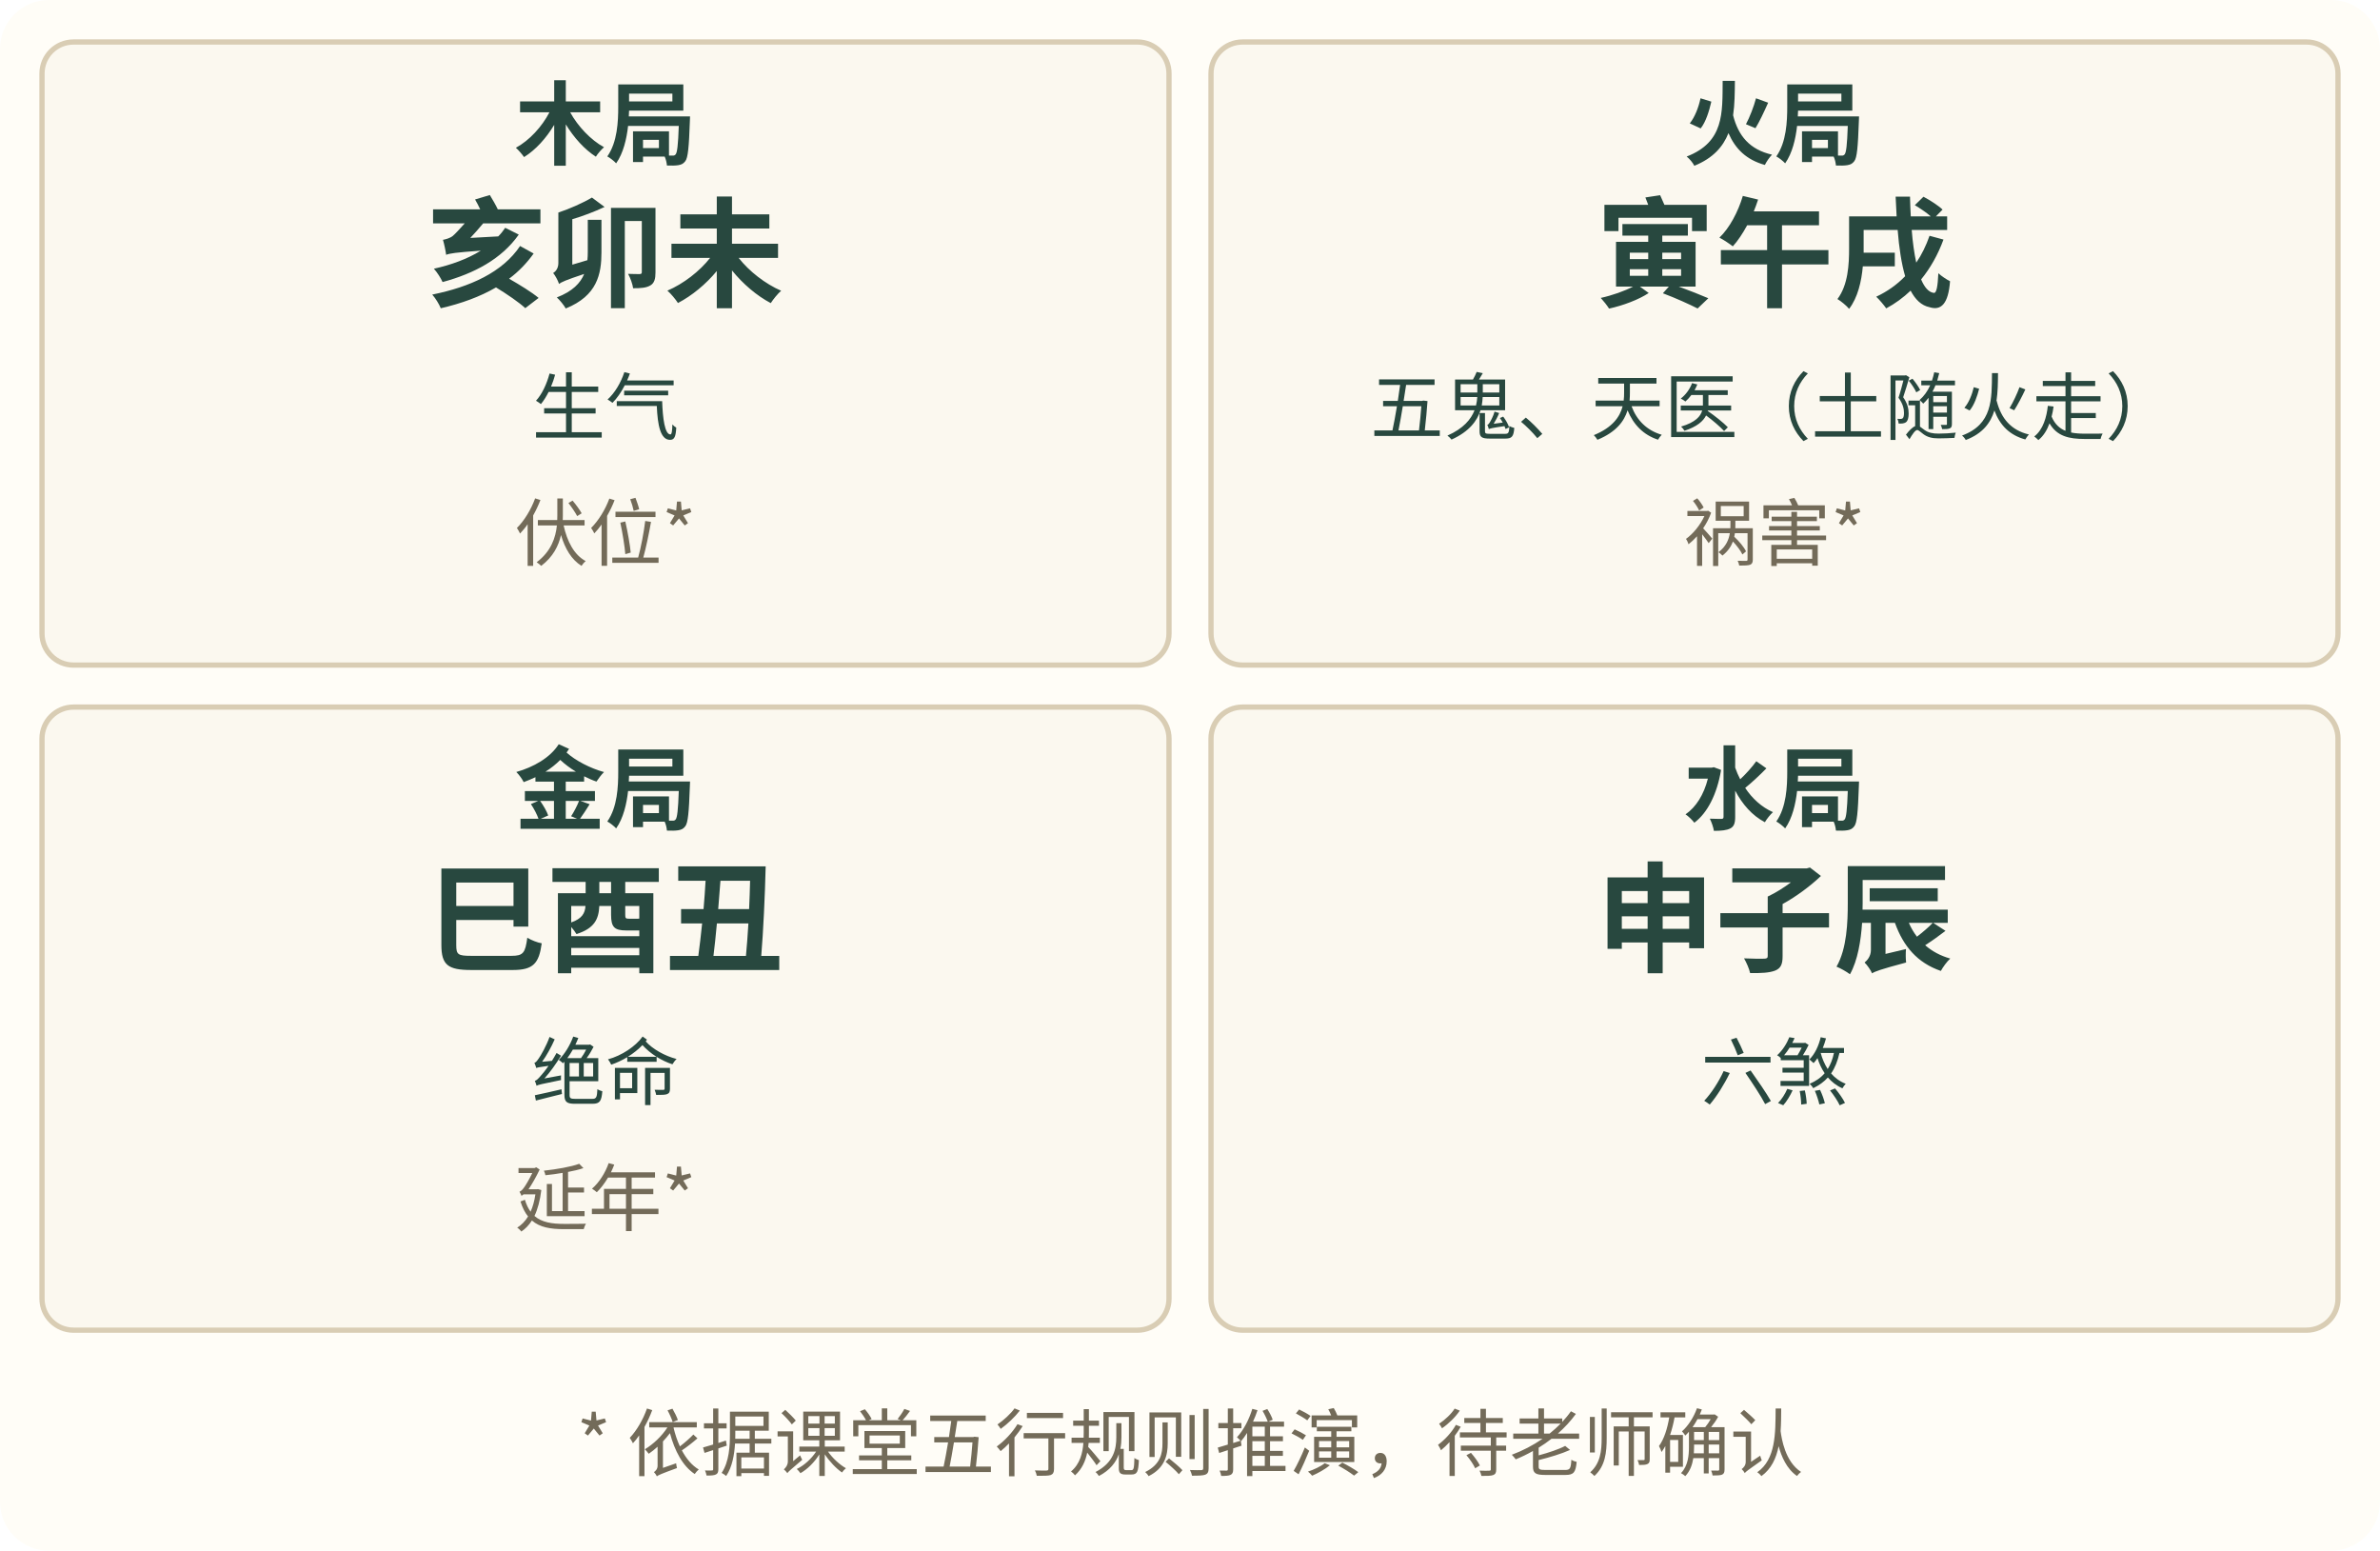
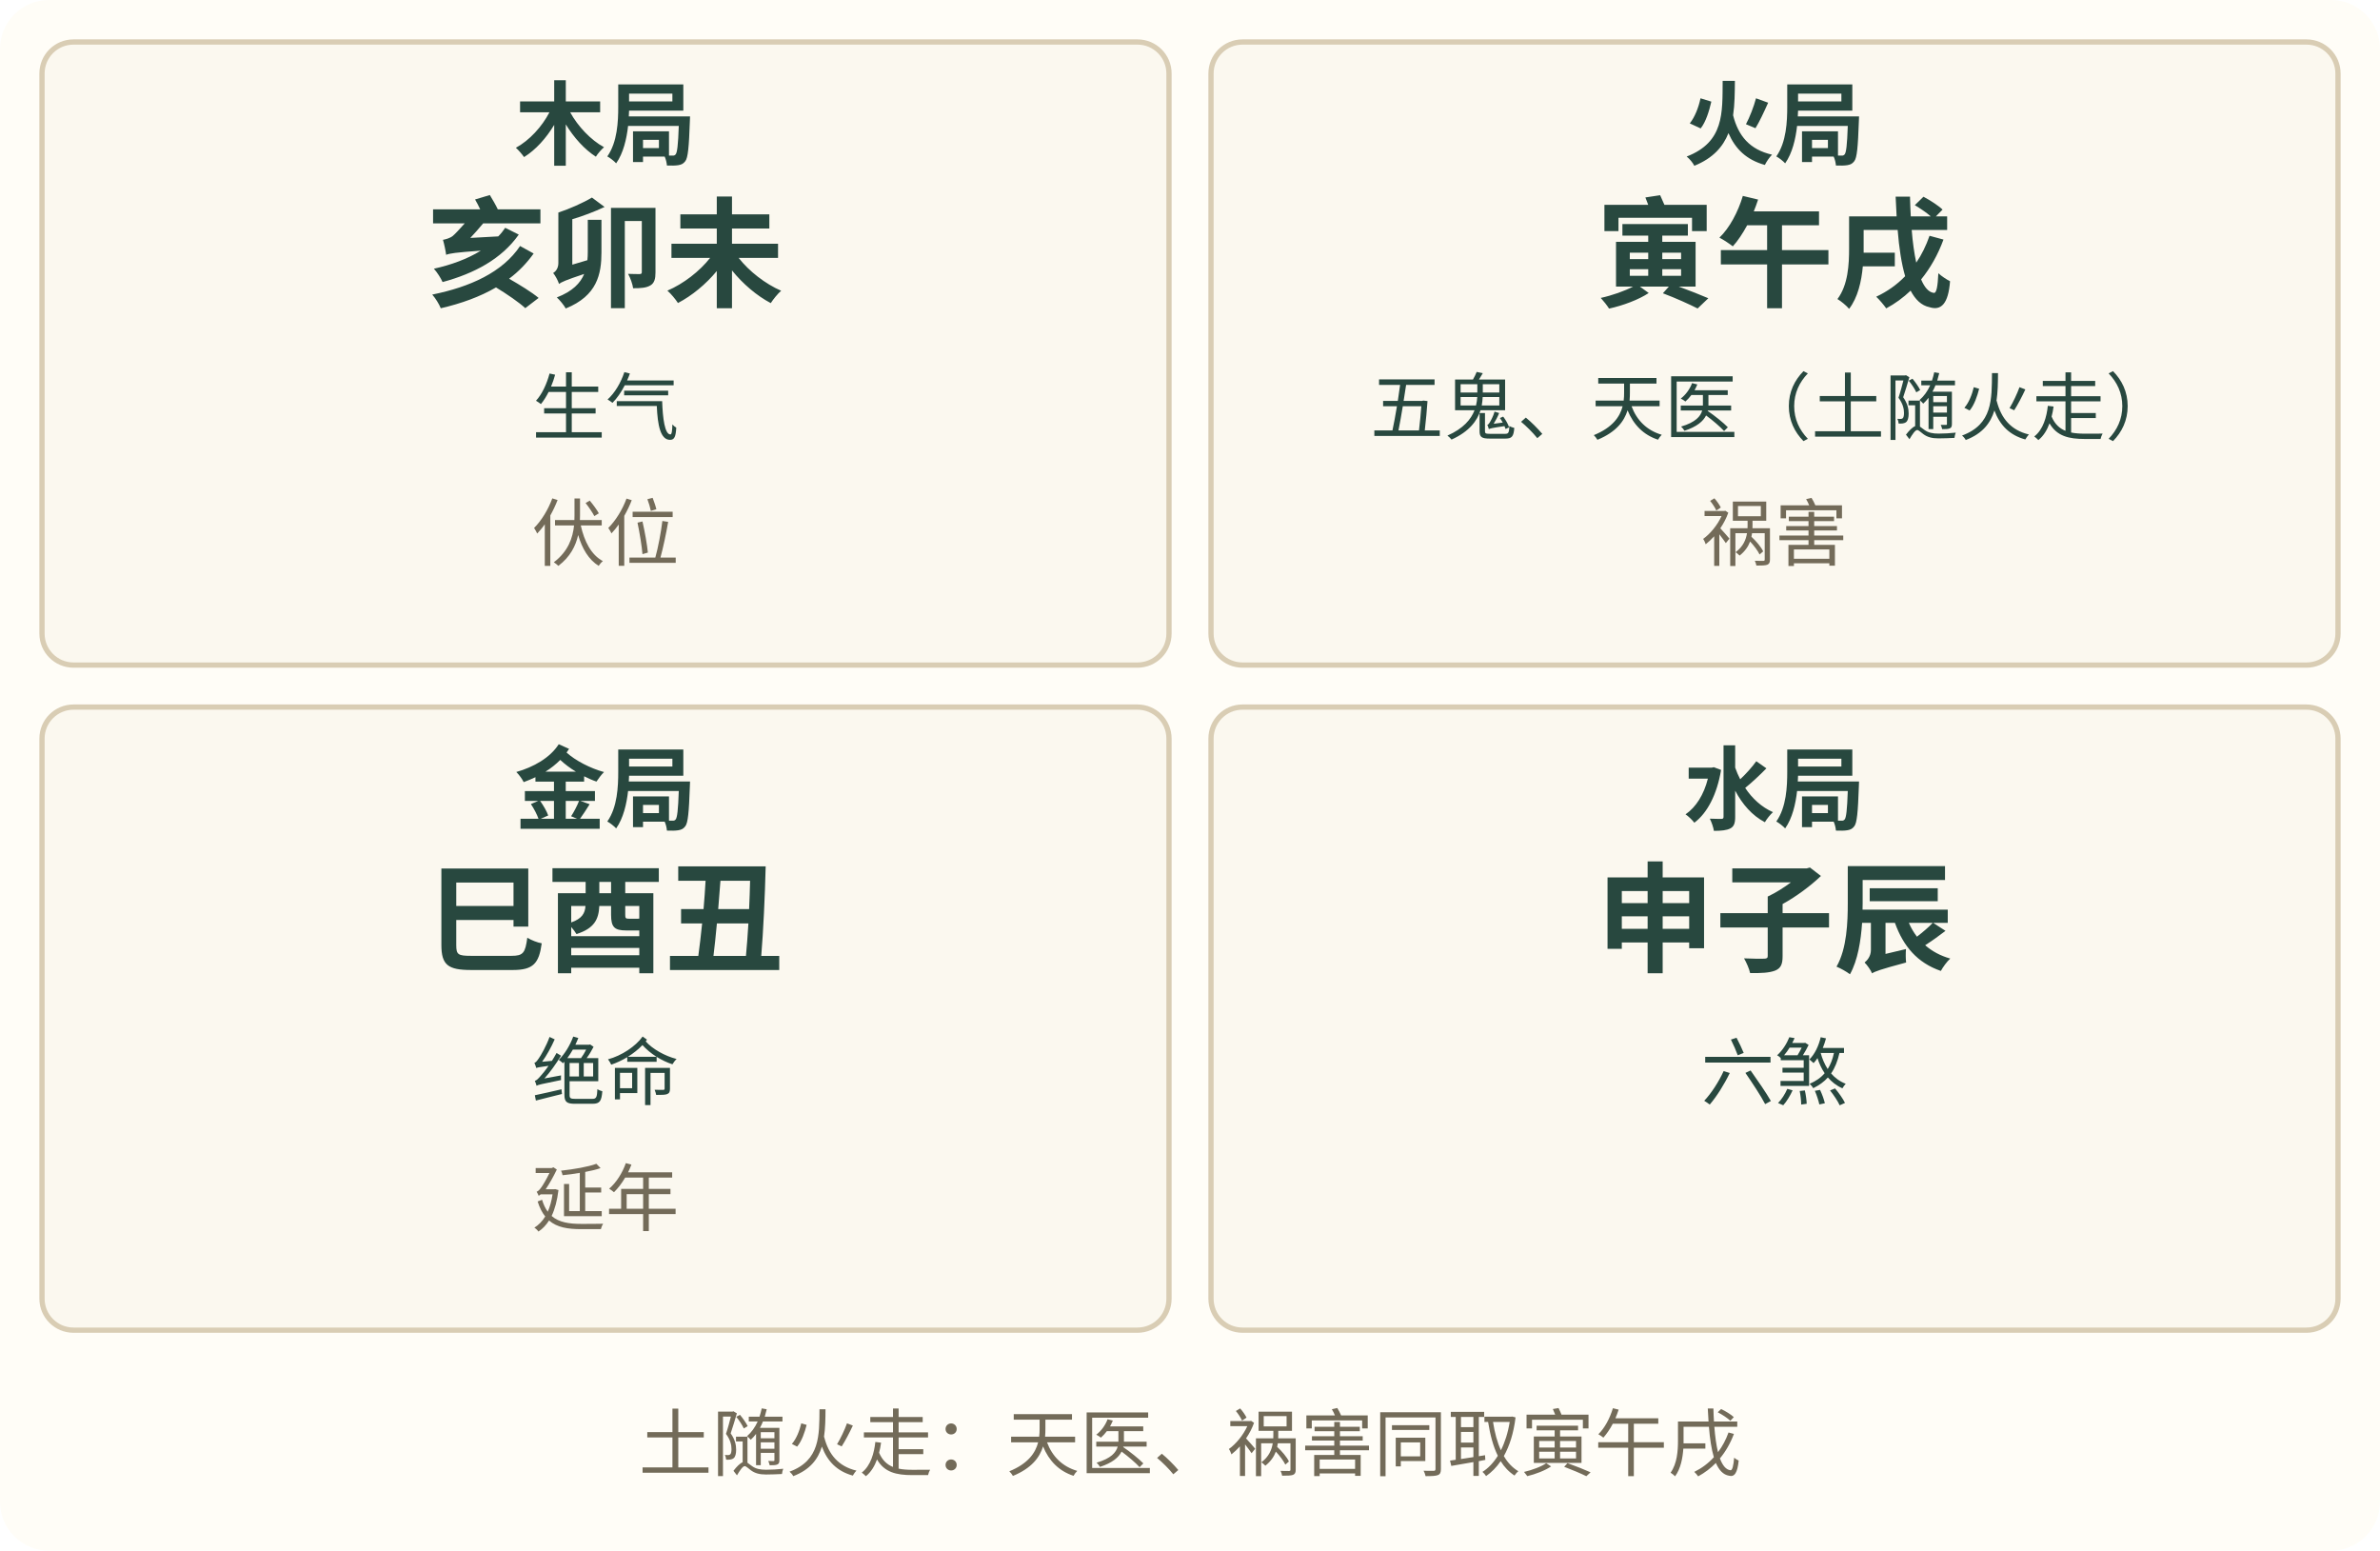
<svg xmlns="http://www.w3.org/2000/svg" viewBox="0 0 680 443" width="680" height="443" role="img" aria-label="八磁场三合应期总图">
  <rect width="680" height="443" rx="14" fill="#fffdf7" />
  <g font-family="PingFang SC, Microsoft YaHei, Noto Sans CJK SC, sans-serif">
    <rect x="12" y="12" width="322" height="178" rx="9" fill="#fbf8ef" stroke="#d9cdb4" stroke-width="1.5" />
    <text x="173" y="45" font-size="26" font-weight="600" fill="#28483f" text-anchor="middle">木局</text>
    <text x="173" y="85" font-size="34" font-weight="600" fill="#28483f" text-anchor="middle">亥卯未</text>
    <text x="173" y="124" font-size="21" font-weight="400" fill="#28483f" text-anchor="middle">生气</text>
-     <text x="173" y="160" font-size="21" font-weight="400" fill="#736b59" text-anchor="middle">伏位*</text>
+     <text x="173" y="160" font-size="21" font-weight="400" fill="#736b59" text-anchor="middle">伏位</text>
    <rect x="346" y="12" width="322" height="178" rx="9" fill="#fbf8ef" stroke="#d9cdb4" stroke-width="1.5" />
    <text x="507" y="45" font-size="26" font-weight="600" fill="#28483f" text-anchor="middle">火局</text>
    <text x="507" y="85" font-size="34" font-weight="600" fill="#28483f" text-anchor="middle">寅午戌</text>
    <text x="507" y="124" font-size="21" font-weight="400" fill="#28483f" text-anchor="middle">五鬼、天医（土随火走）</text>
-     <text x="507" y="160" font-size="21" font-weight="400" fill="#736b59" text-anchor="middle">祸害*</text>
+     <text x="507" y="160" font-size="21" font-weight="400" fill="#736b59" text-anchor="middle">祸害</text>
    <rect x="12" y="202" width="322" height="178" rx="9" fill="#fbf8ef" stroke="#d9cdb4" stroke-width="1.5" />
    <text x="173" y="235" font-size="26" font-weight="600" fill="#28483f" text-anchor="middle">金局</text>
    <text x="173" y="275" font-size="34" font-weight="600" fill="#28483f" text-anchor="middle">巳酉丑</text>
    <text x="173" y="314" font-size="21" font-weight="400" fill="#28483f" text-anchor="middle">绝命</text>
-     <text x="173" y="350" font-size="21" font-weight="400" fill="#736b59" text-anchor="middle">延年*</text>
+     <text x="173" y="350" font-size="21" font-weight="400" fill="#736b59" text-anchor="middle">延年</text>
    <rect x="346" y="202" width="322" height="178" rx="9" fill="#fbf8ef" stroke="#d9cdb4" stroke-width="1.5" />
    <text x="507" y="235" font-size="26" font-weight="600" fill="#28483f" text-anchor="middle">水局</text>
    <text x="507" y="275" font-size="34" font-weight="600" fill="#28483f" text-anchor="middle">申子辰</text>
    <text x="507" y="314" font-size="21" font-weight="400" fill="#28483f" text-anchor="middle">六煞</text>
    <text x="507" y="350" font-size="21" font-weight="400" fill="#736b59" text-anchor="middle" />
-     <text x="340" y="420" font-size="21" font-weight="400" fill="#736b59" text-anchor="middle">* 依据课堂五行规则推演，待老师确认</text>
+     <text x="340" y="420" font-size="21" font-weight="400" fill="#736b59" text-anchor="middle">土随火走：天医、祸害同取寅午戌</text>
  </g>
</svg>
